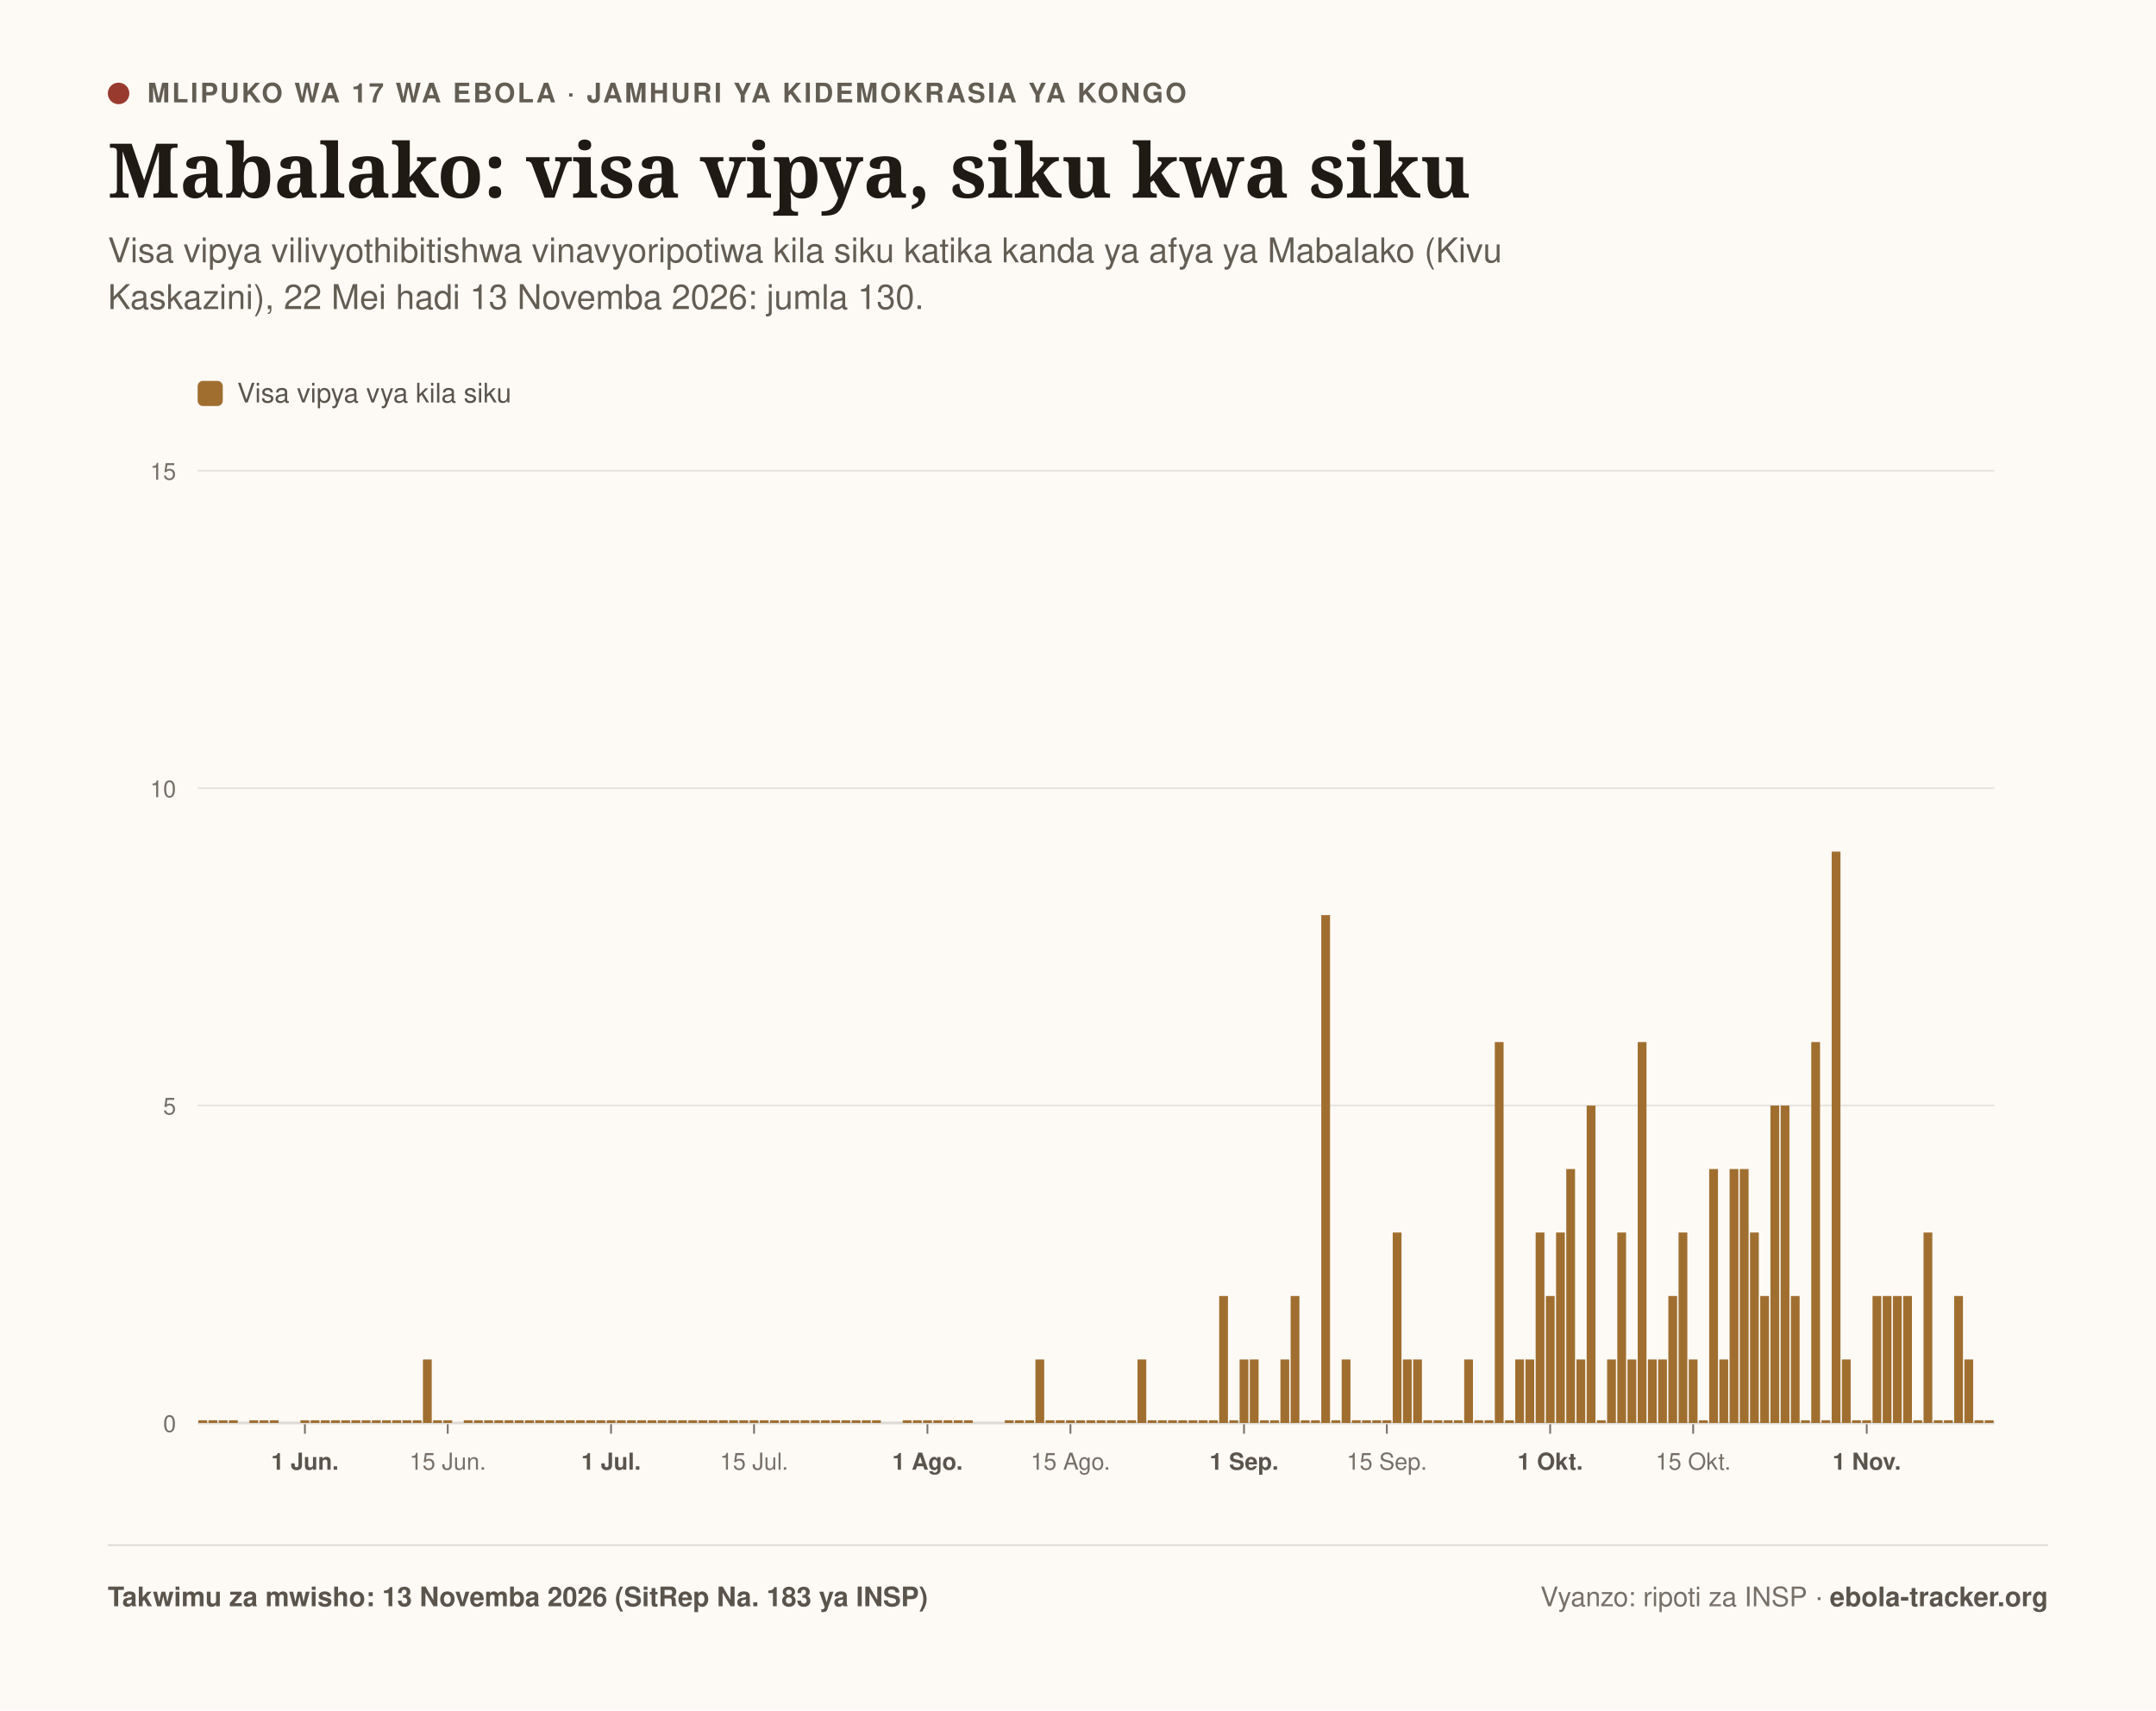
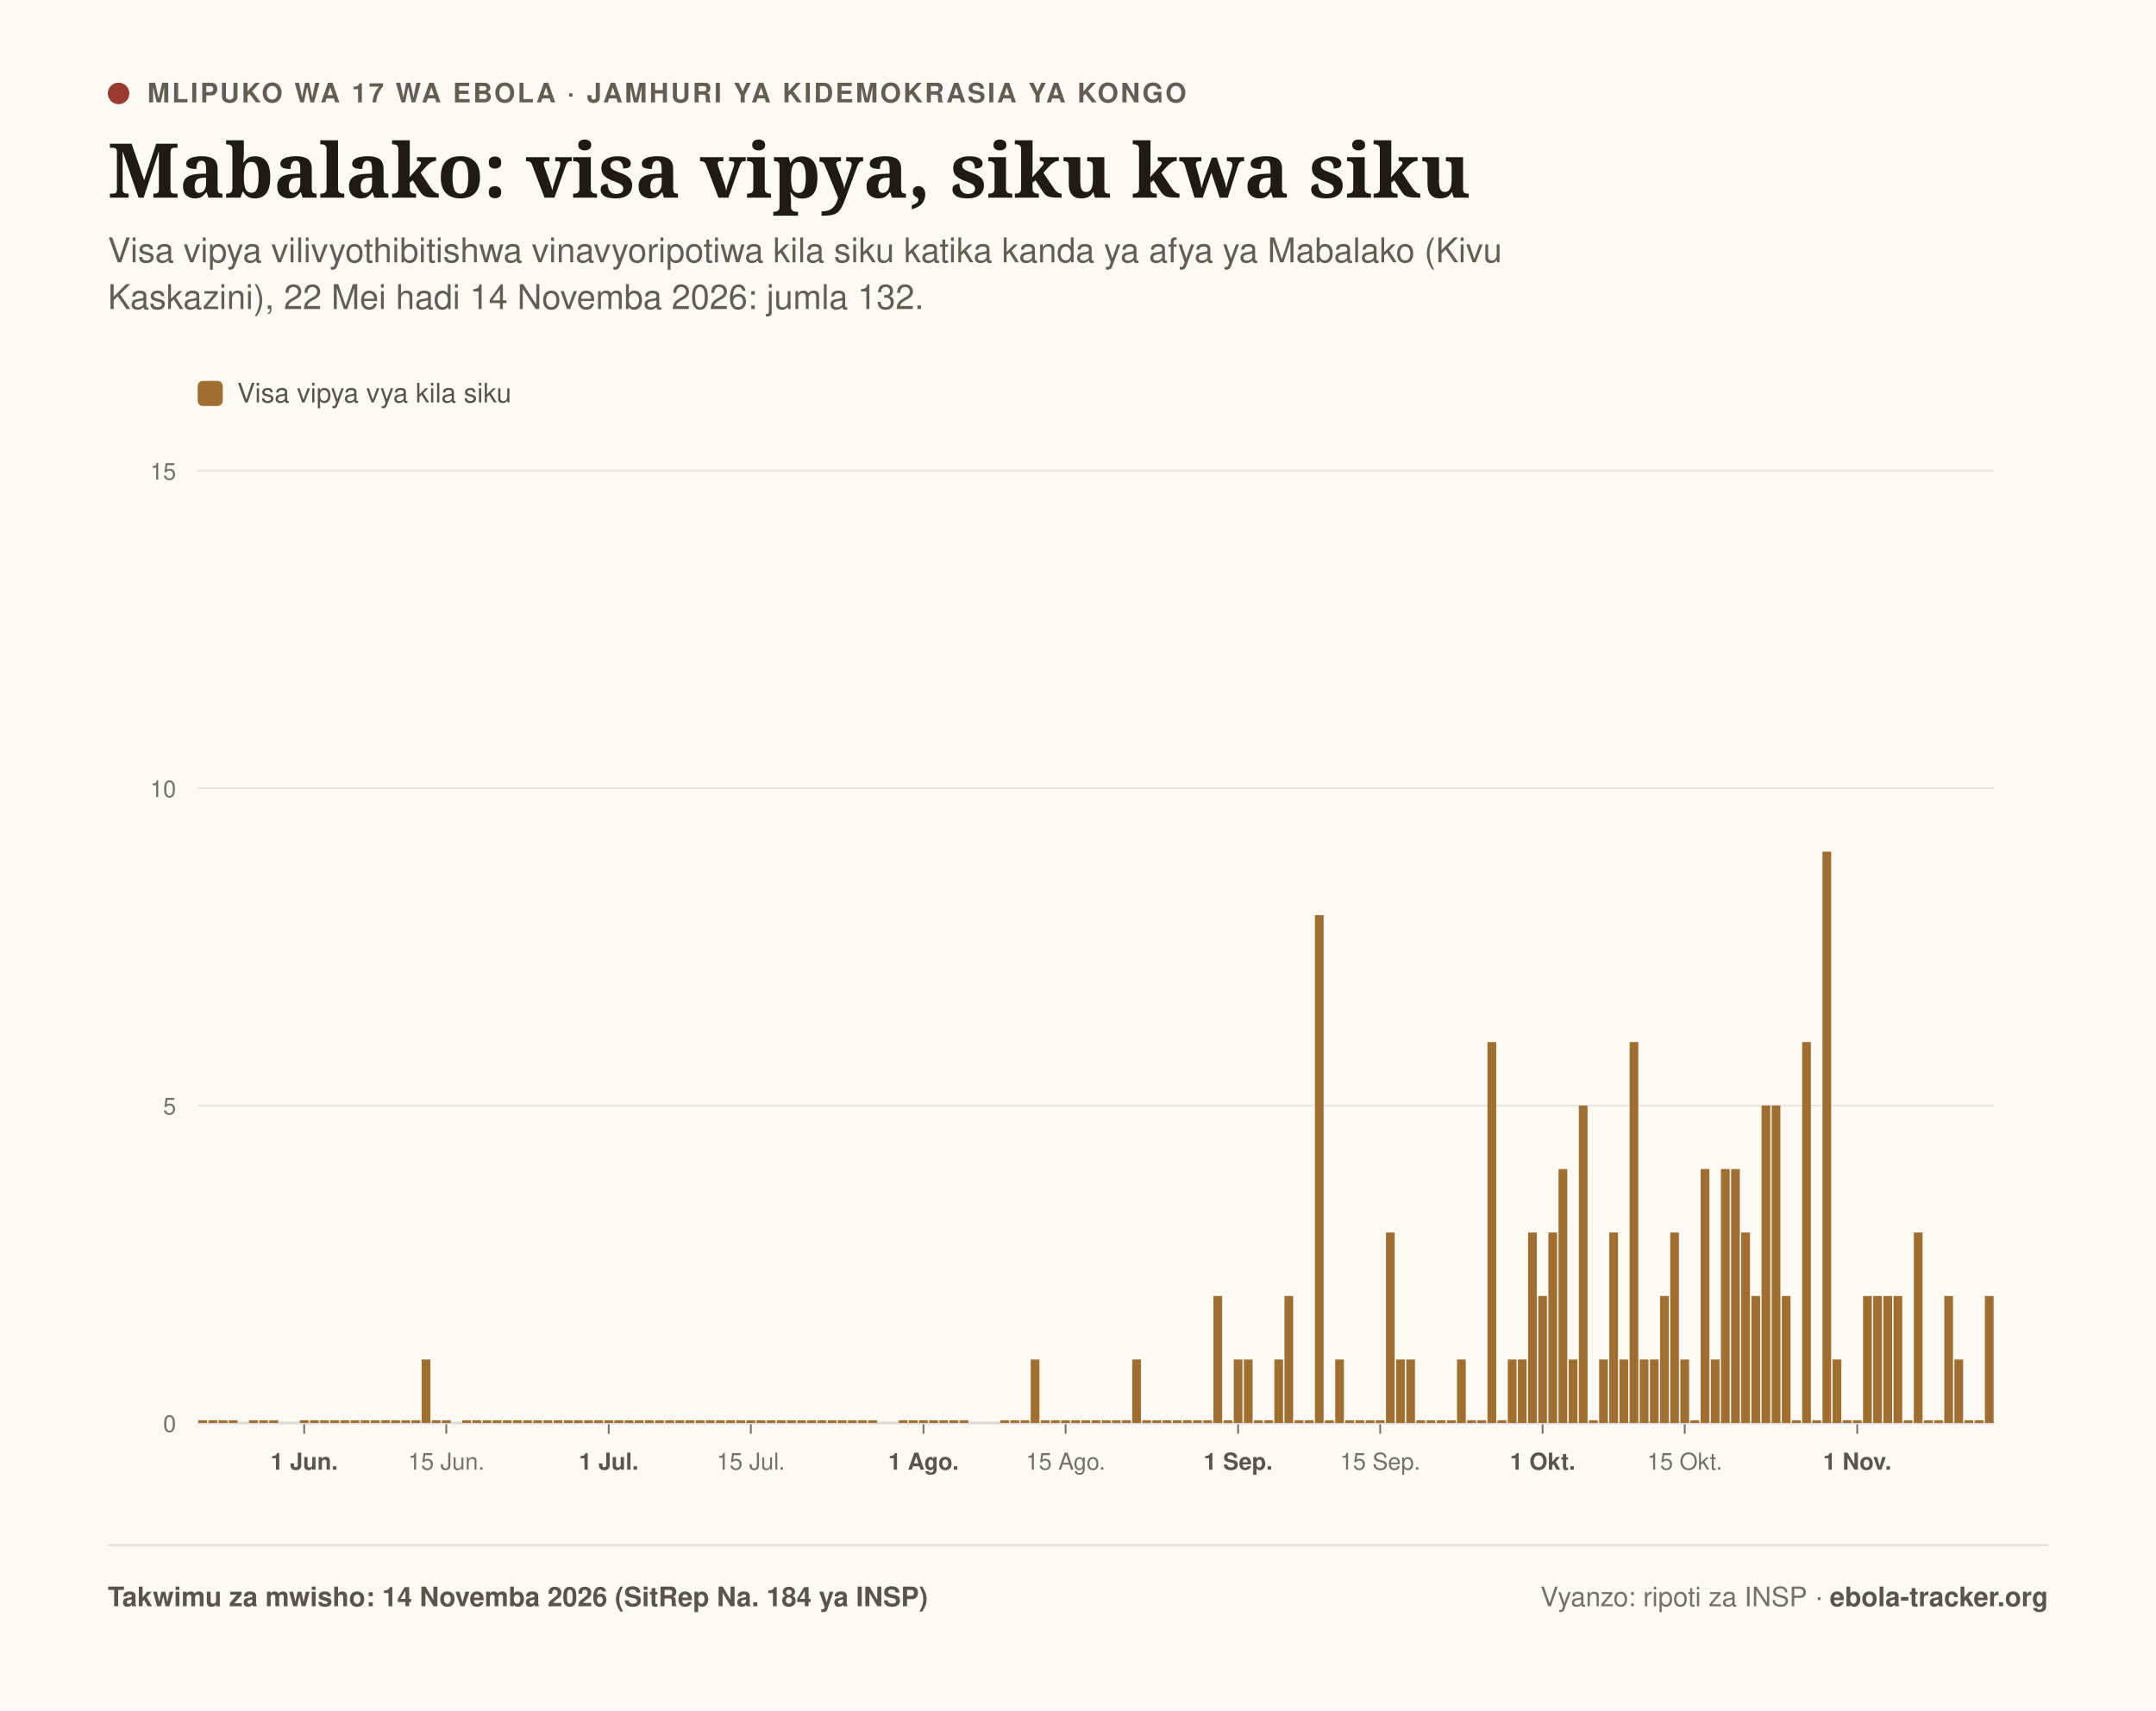
- <svg xmlns="http://www.w3.org/2000/svg" viewBox="0 0 1200 952" role="img" aria-label="Mabalako: visa vipya, siku kwa siku. Visa vipya vilivyothibitishwa vinavyoripotiwa kila siku katika kanda ya afya ya Mabalako (Kivu Kaskazini), 22 Mei hadi 13 Novemba 2026: jumla 130.">
+ <svg xmlns="http://www.w3.org/2000/svg" viewBox="0 0 1200 952" role="img" aria-label="Mabalako: visa vipya, siku kwa siku. Visa vipya vilivyothibitishwa vinavyoripotiwa kila siku katika kanda ya afya ya Mabalako (Kivu Kaskazini), 22 Mei hadi 14 Novemba 2026: jumla 132.">
  <rect width="1200" height="952" fill="#FDFAF6" />
  <circle cx="66" cy="52" r="6" fill="#993A2E" />
  <text x="82.0" y="57.0" font-family="'Public Sans',Helvetica,Arial,sans-serif" font-size="15" font-weight="700" fill="#635D54" text-anchor="start" letter-spacing=".08em">MLIPUKO WA 17 WA EBOLA · JAMHURI YA KIDEMOKRASIA YA KONGO</text>
  <text x="60.0" y="110.0" font-family="'Source Serif 4',Georgia,serif" font-size="42" font-weight="600" fill="#1F1A13" text-anchor="start">Mabalako: visa vipya, siku kwa siku</text>
  <text x="60.0" y="146.0" font-family="'Public Sans',Helvetica,Arial,sans-serif" font-size="19" font-weight="400" fill="#635D54" text-anchor="start">Visa vipya vilivyothibitishwa vinavyoripotiwa kila siku katika kanda ya afya ya Mabalako (Kivu</text>
-   <text x="60.0" y="172.0" font-family="'Public Sans',Helvetica,Arial,sans-serif" font-size="19" font-weight="400" fill="#635D54" text-anchor="start">Kaskazini), 22 Mei hadi 13 Novemba 2026: jumla 130.</text>
+   <text x="60.0" y="172.0" font-family="'Public Sans',Helvetica,Arial,sans-serif" font-size="19" font-weight="400" fill="#635D54" text-anchor="start">Kaskazini), 22 Mei hadi 14 Novemba 2026: jumla 132.</text>
  <rect x="110" y="212" width="14" height="14" rx="3" fill="#A06F30" />
  <text x="132.0" y="224.0" font-family="'Public Sans',Helvetica,Arial,sans-serif" font-size="15" font-weight="400" fill="#5A544C" text-anchor="start">Visa vipya vya kila siku</text>
  <line x1="110" x2="1110" y1="792.0" y2="792.0" stroke="#E7E4E0" />
  <text x="98.0" y="797.0" font-family="'Public Sans',Helvetica,Arial,sans-serif" font-size="13" font-weight="400" fill="#777068" text-anchor="end">0</text>
  <line x1="110" x2="1110" y1="615.3" y2="615.3" stroke="#E7E4E0" />
  <text x="98.0" y="620.3" font-family="'Public Sans',Helvetica,Arial,sans-serif" font-size="13" font-weight="400" fill="#777068" text-anchor="end">5</text>
  <line x1="110" x2="1110" y1="438.7" y2="438.7" stroke="#E7E4E0" />
  <text x="98.0" y="443.7" font-family="'Public Sans',Helvetica,Arial,sans-serif" font-size="13" font-weight="400" fill="#777068" text-anchor="end">10</text>
  <line x1="110" x2="1110" y1="262.0" y2="262.0" stroke="#E7E4E0" />
  <text x="98.0" y="267.0" font-family="'Public Sans',Helvetica,Arial,sans-serif" font-size="13" font-weight="400" fill="#777068" text-anchor="end">15</text>
-   <line x1="169.7" x2="169.7" y1="792" y2="798" stroke="#777068" />
-   <text x="169.7" y="818.0" font-family="'Public Sans',Helvetica,Arial,sans-serif" font-size="13" font-weight="600" fill="#5A544C" text-anchor="middle">1 Jun.</text>
-   <line x1="249.2" x2="249.2" y1="792" y2="798" stroke="#777068" />
-   <text x="249.2" y="818.0" font-family="'Public Sans',Helvetica,Arial,sans-serif" font-size="13" font-weight="400" fill="#777068" text-anchor="middle">15 Jun.</text>
-   <line x1="340.1" x2="340.1" y1="792" y2="798" stroke="#777068" />
-   <text x="340.1" y="818.0" font-family="'Public Sans',Helvetica,Arial,sans-serif" font-size="13" font-weight="600" fill="#5A544C" text-anchor="middle">1 Jul.</text>
-   <line x1="419.7" x2="419.7" y1="792" y2="798" stroke="#777068" />
-   <text x="419.7" y="818.0" font-family="'Public Sans',Helvetica,Arial,sans-serif" font-size="13" font-weight="400" fill="#777068" text-anchor="middle">15 Jul.</text>
-   <line x1="516.2" x2="516.2" y1="792" y2="798" stroke="#777068" />
-   <text x="516.2" y="818.0" font-family="'Public Sans',Helvetica,Arial,sans-serif" font-size="13" font-weight="600" fill="#5A544C" text-anchor="middle">1 Ago.</text>
-   <line x1="595.8" x2="595.8" y1="792" y2="798" stroke="#777068" />
-   <text x="595.8" y="818.0" font-family="'Public Sans',Helvetica,Arial,sans-serif" font-size="13" font-weight="400" fill="#777068" text-anchor="middle">15 Ago.</text>
-   <line x1="692.4" x2="692.4" y1="792" y2="798" stroke="#777068" />
-   <text x="692.4" y="818.0" font-family="'Public Sans',Helvetica,Arial,sans-serif" font-size="13" font-weight="600" fill="#5A544C" text-anchor="middle">1 Sep.</text>
-   <line x1="771.9" x2="771.9" y1="792" y2="798" stroke="#777068" />
-   <text x="771.9" y="818.0" font-family="'Public Sans',Helvetica,Arial,sans-serif" font-size="13" font-weight="400" fill="#777068" text-anchor="middle">15 Sep.</text>
-   <line x1="862.8" x2="862.8" y1="792" y2="798" stroke="#777068" />
-   <text x="862.8" y="818.0" font-family="'Public Sans',Helvetica,Arial,sans-serif" font-size="13" font-weight="600" fill="#5A544C" text-anchor="middle">1 Okt.</text>
-   <line x1="942.4" x2="942.4" y1="792" y2="798" stroke="#777068" />
-   <text x="942.4" y="818.0" font-family="'Public Sans',Helvetica,Arial,sans-serif" font-size="13" font-weight="400" fill="#777068" text-anchor="middle">15 Okt.</text>
-   <line x1="1039.0" x2="1039.0" y1="792" y2="798" stroke="#777068" />
-   <text x="1039.0" y="818.0" font-family="'Public Sans',Helvetica,Arial,sans-serif" font-size="13" font-weight="600" fill="#5A544C" text-anchor="middle">1 Nov.</text>
+   <line x1="169.3" x2="169.3" y1="792" y2="798" stroke="#777068" />
+   <text x="169.3" y="818.0" font-family="'Public Sans',Helvetica,Arial,sans-serif" font-size="13" font-weight="600" fill="#5A544C" text-anchor="middle">1 Jun.</text>
+   <line x1="248.4" x2="248.4" y1="792" y2="798" stroke="#777068" />
+   <text x="248.4" y="818.0" font-family="'Public Sans',Helvetica,Arial,sans-serif" font-size="13" font-weight="400" fill="#777068" text-anchor="middle">15 Jun.</text>
+   <line x1="338.8" x2="338.8" y1="792" y2="798" stroke="#777068" />
+   <text x="338.8" y="818.0" font-family="'Public Sans',Helvetica,Arial,sans-serif" font-size="13" font-weight="600" fill="#5A544C" text-anchor="middle">1 Jul.</text>
+   <line x1="417.9" x2="417.9" y1="792" y2="798" stroke="#777068" />
+   <text x="417.9" y="818.0" font-family="'Public Sans',Helvetica,Arial,sans-serif" font-size="13" font-weight="400" fill="#777068" text-anchor="middle">15 Jul.</text>
+   <line x1="514.0" x2="514.0" y1="792" y2="798" stroke="#777068" />
+   <text x="514.0" y="818.0" font-family="'Public Sans',Helvetica,Arial,sans-serif" font-size="13" font-weight="600" fill="#5A544C" text-anchor="middle">1 Ago.</text>
+   <line x1="593.1" x2="593.1" y1="792" y2="798" stroke="#777068" />
+   <text x="593.1" y="818.0" font-family="'Public Sans',Helvetica,Arial,sans-serif" font-size="13" font-weight="400" fill="#777068" text-anchor="middle">15 Ago.</text>
+   <line x1="689.1" x2="689.1" y1="792" y2="798" stroke="#777068" />
+   <text x="689.1" y="818.0" font-family="'Public Sans',Helvetica,Arial,sans-serif" font-size="13" font-weight="600" fill="#5A544C" text-anchor="middle">1 Sep.</text>
+   <line x1="768.2" x2="768.2" y1="792" y2="798" stroke="#777068" />
+   <text x="768.2" y="818.0" font-family="'Public Sans',Helvetica,Arial,sans-serif" font-size="13" font-weight="400" fill="#777068" text-anchor="middle">15 Sep.</text>
+   <line x1="858.6" x2="858.6" y1="792" y2="798" stroke="#777068" />
+   <text x="858.6" y="818.0" font-family="'Public Sans',Helvetica,Arial,sans-serif" font-size="13" font-weight="600" fill="#5A544C" text-anchor="middle">1 Okt.</text>
+   <line x1="937.7" x2="937.7" y1="792" y2="798" stroke="#777068" />
+   <text x="937.7" y="818.0" font-family="'Public Sans',Helvetica,Arial,sans-serif" font-size="13" font-weight="400" fill="#777068" text-anchor="middle">15 Okt.</text>
+   <line x1="1033.7" x2="1033.7" y1="792" y2="798" stroke="#777068" />
+   <text x="1033.7" y="818.0" font-family="'Public Sans',Helvetica,Arial,sans-serif" font-size="13" font-weight="600" fill="#5A544C" text-anchor="middle">1 Nov.</text>
  <line x1="110" x2="1110" y1="792" y2="792" stroke="#DEDAD5" stroke-width="1.5" />
-   <rect x="110.40" y="790.50" width="4.89" height="1.50" fill="#A06F30" />
-   <rect x="116.08" y="790.50" width="4.89" height="1.50" fill="#A06F30" />
-   <rect x="121.76" y="790.50" width="4.89" height="1.50" fill="#A06F30" />
-   <rect x="127.44" y="790.50" width="4.89" height="1.50" fill="#A06F30" />
-   <rect x="138.81" y="790.50" width="4.89" height="1.50" fill="#A06F30" />
-   <rect x="144.49" y="790.50" width="4.89" height="1.50" fill="#A06F30" />
-   <rect x="150.17" y="790.50" width="4.89" height="1.50" fill="#A06F30" />
-   <rect x="167.22" y="790.50" width="4.89" height="1.50" fill="#A06F30" />
-   <rect x="172.90" y="790.50" width="4.89" height="1.50" fill="#A06F30" />
-   <rect x="178.58" y="790.50" width="4.89" height="1.50" fill="#A06F30" />
-   <rect x="184.26" y="790.50" width="4.89" height="1.50" fill="#A06F30" />
-   <rect x="189.94" y="790.50" width="4.89" height="1.50" fill="#A06F30" />
-   <rect x="195.62" y="790.50" width="4.89" height="1.50" fill="#A06F30" />
-   <rect x="201.31" y="790.50" width="4.89" height="1.50" fill="#A06F30" />
-   <rect x="206.99" y="790.50" width="4.89" height="1.50" fill="#A06F30" />
-   <rect x="212.67" y="790.50" width="4.89" height="1.50" fill="#A06F30" />
-   <rect x="218.35" y="790.50" width="4.89" height="1.50" fill="#A06F30" />
-   <rect x="224.03" y="790.50" width="4.89" height="1.50" fill="#A06F30" />
-   <rect x="229.72" y="790.50" width="4.89" height="1.50" fill="#A06F30" />
-   <rect x="235.40" y="756.67" width="4.89" height="35.33" fill="#A06F30" />
-   <rect x="241.08" y="790.50" width="4.89" height="1.50" fill="#A06F30" />
-   <rect x="246.76" y="790.50" width="4.89" height="1.50" fill="#A06F30" />
-   <rect x="258.12" y="790.50" width="4.89" height="1.50" fill="#A06F30" />
-   <rect x="263.81" y="790.50" width="4.89" height="1.50" fill="#A06F30" />
-   <rect x="269.49" y="790.50" width="4.89" height="1.50" fill="#A06F30" />
-   <rect x="275.17" y="790.50" width="4.89" height="1.50" fill="#A06F30" />
-   <rect x="280.85" y="790.50" width="4.89" height="1.50" fill="#A06F30" />
-   <rect x="286.53" y="790.50" width="4.89" height="1.50" fill="#A06F30" />
-   <rect x="292.22" y="790.50" width="4.89" height="1.50" fill="#A06F30" />
-   <rect x="297.90" y="790.50" width="4.89" height="1.50" fill="#A06F30" />
-   <rect x="303.58" y="790.50" width="4.89" height="1.50" fill="#A06F30" />
-   <rect x="309.26" y="790.50" width="4.89" height="1.50" fill="#A06F30" />
-   <rect x="314.94" y="790.50" width="4.89" height="1.50" fill="#A06F30" />
-   <rect x="320.62" y="790.50" width="4.89" height="1.50" fill="#A06F30" />
-   <rect x="326.31" y="790.50" width="4.89" height="1.50" fill="#A06F30" />
-   <rect x="331.99" y="790.50" width="4.89" height="1.50" fill="#A06F30" />
-   <rect x="337.67" y="790.50" width="4.89" height="1.50" fill="#A06F30" />
-   <rect x="343.35" y="790.50" width="4.89" height="1.50" fill="#A06F30" />
-   <rect x="349.03" y="790.50" width="4.89" height="1.50" fill="#A06F30" />
-   <rect x="354.72" y="790.50" width="4.89" height="1.50" fill="#A06F30" />
-   <rect x="360.40" y="790.50" width="4.89" height="1.50" fill="#A06F30" />
-   <rect x="366.08" y="790.50" width="4.89" height="1.50" fill="#A06F30" />
-   <rect x="371.76" y="790.50" width="4.89" height="1.50" fill="#A06F30" />
-   <rect x="377.44" y="790.50" width="4.89" height="1.50" fill="#A06F30" />
-   <rect x="383.12" y="790.50" width="4.89" height="1.50" fill="#A06F30" />
-   <rect x="388.81" y="790.50" width="4.89" height="1.50" fill="#A06F30" />
-   <rect x="394.49" y="790.50" width="4.89" height="1.50" fill="#A06F30" />
-   <rect x="400.17" y="790.50" width="4.89" height="1.50" fill="#A06F30" />
-   <rect x="405.85" y="790.50" width="4.89" height="1.50" fill="#A06F30" />
-   <rect x="411.53" y="790.50" width="4.89" height="1.50" fill="#A06F30" />
-   <rect x="417.22" y="790.50" width="4.89" height="1.50" fill="#A06F30" />
-   <rect x="422.90" y="790.50" width="4.89" height="1.50" fill="#A06F30" />
-   <rect x="428.58" y="790.50" width="4.89" height="1.50" fill="#A06F30" />
-   <rect x="434.26" y="790.50" width="4.89" height="1.50" fill="#A06F30" />
-   <rect x="439.94" y="790.50" width="4.89" height="1.50" fill="#A06F30" />
-   <rect x="445.62" y="790.50" width="4.89" height="1.50" fill="#A06F30" />
-   <rect x="451.31" y="790.50" width="4.89" height="1.50" fill="#A06F30" />
-   <rect x="456.99" y="790.50" width="4.89" height="1.50" fill="#A06F30" />
-   <rect x="462.67" y="790.50" width="4.89" height="1.50" fill="#A06F30" />
-   <rect x="468.35" y="790.50" width="4.89" height="1.50" fill="#A06F30" />
-   <rect x="474.03" y="790.50" width="4.89" height="1.50" fill="#A06F30" />
-   <rect x="479.72" y="790.50" width="4.89" height="1.50" fill="#A06F30" />
-   <rect x="485.40" y="790.50" width="4.89" height="1.50" fill="#A06F30" />
-   <rect x="502.44" y="790.50" width="4.89" height="1.50" fill="#A06F30" />
-   <rect x="508.12" y="790.50" width="4.89" height="1.50" fill="#A06F30" />
-   <rect x="513.81" y="790.50" width="4.89" height="1.50" fill="#A06F30" />
-   <rect x="519.49" y="790.50" width="4.89" height="1.50" fill="#A06F30" />
-   <rect x="525.17" y="790.50" width="4.89" height="1.50" fill="#A06F30" />
-   <rect x="530.85" y="790.50" width="4.89" height="1.50" fill="#A06F30" />
-   <rect x="536.53" y="790.50" width="4.89" height="1.50" fill="#A06F30" />
-   <rect x="559.26" y="790.50" width="4.89" height="1.50" fill="#A06F30" />
-   <rect x="564.94" y="790.50" width="4.89" height="1.50" fill="#A06F30" />
-   <rect x="570.62" y="790.50" width="4.89" height="1.50" fill="#A06F30" />
-   <rect x="576.31" y="756.67" width="4.89" height="35.33" fill="#A06F30" />
-   <rect x="581.99" y="790.50" width="4.89" height="1.50" fill="#A06F30" />
-   <rect x="587.67" y="790.50" width="4.89" height="1.50" fill="#A06F30" />
-   <rect x="593.35" y="790.50" width="4.89" height="1.50" fill="#A06F30" />
-   <rect x="599.03" y="790.50" width="4.89" height="1.50" fill="#A06F30" />
-   <rect x="604.72" y="790.50" width="4.89" height="1.50" fill="#A06F30" />
-   <rect x="610.40" y="790.50" width="4.89" height="1.50" fill="#A06F30" />
-   <rect x="616.08" y="790.50" width="4.89" height="1.50" fill="#A06F30" />
-   <rect x="621.76" y="790.50" width="4.89" height="1.50" fill="#A06F30" />
-   <rect x="627.44" y="790.50" width="4.89" height="1.50" fill="#A06F30" />
-   <rect x="633.12" y="756.67" width="4.89" height="35.33" fill="#A06F30" />
-   <rect x="638.81" y="790.50" width="4.89" height="1.50" fill="#A06F30" />
-   <rect x="644.49" y="790.50" width="4.89" height="1.50" fill="#A06F30" />
-   <rect x="650.17" y="790.50" width="4.89" height="1.50" fill="#A06F30" />
-   <rect x="655.85" y="790.50" width="4.89" height="1.50" fill="#A06F30" />
-   <rect x="661.53" y="790.50" width="4.89" height="1.50" fill="#A06F30" />
-   <rect x="667.22" y="790.50" width="4.89" height="1.50" fill="#A06F30" />
-   <rect x="672.90" y="790.50" width="4.89" height="1.50" fill="#A06F30" />
-   <rect x="678.58" y="721.33" width="4.89" height="70.67" fill="#A06F30" />
-   <rect x="684.26" y="790.50" width="4.89" height="1.50" fill="#A06F30" />
-   <rect x="689.94" y="756.67" width="4.89" height="35.33" fill="#A06F30" />
-   <rect x="695.62" y="756.67" width="4.89" height="35.33" fill="#A06F30" />
-   <rect x="701.31" y="790.50" width="4.89" height="1.50" fill="#A06F30" />
-   <rect x="706.99" y="790.50" width="4.89" height="1.50" fill="#A06F30" />
-   <rect x="712.67" y="756.67" width="4.89" height="35.33" fill="#A06F30" />
-   <rect x="718.35" y="721.33" width="4.89" height="70.67" fill="#A06F30" />
-   <rect x="724.03" y="790.50" width="4.89" height="1.50" fill="#A06F30" />
-   <rect x="729.72" y="790.50" width="4.89" height="1.50" fill="#A06F30" />
-   <rect x="735.40" y="509.33" width="4.89" height="282.67" fill="#A06F30" />
-   <rect x="741.08" y="790.50" width="4.89" height="1.50" fill="#A06F30" />
-   <rect x="746.76" y="756.67" width="4.89" height="35.33" fill="#A06F30" />
-   <rect x="752.44" y="790.50" width="4.89" height="1.50" fill="#A06F30" />
-   <rect x="758.12" y="790.50" width="4.89" height="1.50" fill="#A06F30" />
-   <rect x="763.81" y="790.50" width="4.89" height="1.50" fill="#A06F30" />
-   <rect x="769.49" y="790.50" width="4.89" height="1.50" fill="#A06F30" />
-   <rect x="775.17" y="686.00" width="4.89" height="106.00" fill="#A06F30" />
-   <rect x="780.85" y="756.67" width="4.89" height="35.33" fill="#A06F30" />
-   <rect x="786.53" y="756.67" width="4.89" height="35.33" fill="#A06F30" />
-   <rect x="792.22" y="790.50" width="4.89" height="1.50" fill="#A06F30" />
-   <rect x="797.90" y="790.50" width="4.89" height="1.50" fill="#A06F30" />
-   <rect x="803.58" y="790.50" width="4.89" height="1.50" fill="#A06F30" />
-   <rect x="809.26" y="790.50" width="4.89" height="1.50" fill="#A06F30" />
-   <rect x="814.94" y="756.67" width="4.89" height="35.33" fill="#A06F30" />
-   <rect x="820.62" y="790.50" width="4.89" height="1.50" fill="#A06F30" />
-   <rect x="826.31" y="790.50" width="4.89" height="1.50" fill="#A06F30" />
-   <rect x="831.99" y="580.00" width="4.89" height="212.00" fill="#A06F30" />
-   <rect x="837.67" y="790.50" width="4.89" height="1.50" fill="#A06F30" />
-   <rect x="843.35" y="756.67" width="4.89" height="35.33" fill="#A06F30" />
-   <rect x="849.03" y="756.67" width="4.89" height="35.33" fill="#A06F30" />
-   <rect x="854.72" y="686.00" width="4.89" height="106.00" fill="#A06F30" />
-   <rect x="860.40" y="721.33" width="4.89" height="70.67" fill="#A06F30" />
-   <rect x="866.08" y="686.00" width="4.89" height="106.00" fill="#A06F30" />
-   <rect x="871.76" y="650.67" width="4.89" height="141.33" fill="#A06F30" />
-   <rect x="877.44" y="756.67" width="4.89" height="35.33" fill="#A06F30" />
-   <rect x="883.12" y="615.33" width="4.89" height="176.67" fill="#A06F30" />
-   <rect x="888.81" y="790.50" width="4.89" height="1.50" fill="#A06F30" />
-   <rect x="894.49" y="756.67" width="4.89" height="35.33" fill="#A06F30" />
-   <rect x="900.17" y="686.00" width="4.89" height="106.00" fill="#A06F30" />
-   <rect x="905.85" y="756.67" width="4.89" height="35.33" fill="#A06F30" />
-   <rect x="911.53" y="580.00" width="4.89" height="212.00" fill="#A06F30" />
-   <rect x="917.22" y="756.67" width="4.89" height="35.33" fill="#A06F30" />
-   <rect x="922.90" y="756.67" width="4.89" height="35.33" fill="#A06F30" />
-   <rect x="928.58" y="721.33" width="4.89" height="70.67" fill="#A06F30" />
-   <rect x="934.26" y="686.00" width="4.89" height="106.00" fill="#A06F30" />
-   <rect x="939.94" y="756.67" width="4.89" height="35.33" fill="#A06F30" />
-   <rect x="945.62" y="790.50" width="4.89" height="1.50" fill="#A06F30" />
-   <rect x="951.31" y="650.67" width="4.89" height="141.33" fill="#A06F30" />
-   <rect x="956.99" y="756.67" width="4.89" height="35.33" fill="#A06F30" />
-   <rect x="962.67" y="650.67" width="4.89" height="141.33" fill="#A06F30" />
-   <rect x="968.35" y="650.67" width="4.89" height="141.33" fill="#A06F30" />
-   <rect x="974.03" y="686.00" width="4.89" height="106.00" fill="#A06F30" />
-   <rect x="979.72" y="721.33" width="4.89" height="70.67" fill="#A06F30" />
-   <rect x="985.40" y="615.33" width="4.89" height="176.67" fill="#A06F30" />
-   <rect x="991.08" y="615.33" width="4.89" height="176.67" fill="#A06F30" />
-   <rect x="996.76" y="721.33" width="4.89" height="70.67" fill="#A06F30" />
-   <rect x="1002.44" y="790.50" width="4.89" height="1.50" fill="#A06F30" />
-   <rect x="1008.12" y="580.00" width="4.89" height="212.00" fill="#A06F30" />
-   <rect x="1013.81" y="790.50" width="4.89" height="1.50" fill="#A06F30" />
-   <rect x="1019.49" y="474.00" width="4.89" height="318.00" fill="#A06F30" />
-   <rect x="1025.17" y="756.67" width="4.89" height="35.33" fill="#A06F30" />
-   <rect x="1030.85" y="790.50" width="4.89" height="1.50" fill="#A06F30" />
-   <rect x="1036.53" y="790.50" width="4.89" height="1.50" fill="#A06F30" />
-   <rect x="1042.22" y="721.33" width="4.89" height="70.67" fill="#A06F30" />
-   <rect x="1047.90" y="721.33" width="4.89" height="70.67" fill="#A06F30" />
-   <rect x="1053.58" y="721.33" width="4.89" height="70.67" fill="#A06F30" />
-   <rect x="1059.26" y="721.33" width="4.89" height="70.67" fill="#A06F30" />
-   <rect x="1064.94" y="790.50" width="4.89" height="1.50" fill="#A06F30" />
-   <rect x="1070.62" y="686.00" width="4.89" height="106.00" fill="#A06F30" />
-   <rect x="1076.31" y="790.50" width="4.89" height="1.50" fill="#A06F30" />
-   <rect x="1081.99" y="790.50" width="4.89" height="1.50" fill="#A06F30" />
-   <rect x="1087.67" y="721.33" width="4.89" height="70.67" fill="#A06F30" />
-   <rect x="1093.35" y="756.67" width="4.89" height="35.33" fill="#A06F30" />
-   <rect x="1099.03" y="790.50" width="4.89" height="1.50" fill="#A06F30" />
-   <rect x="1104.72" y="790.50" width="4.89" height="1.50" fill="#A06F30" />
+   <rect x="110.40" y="790.50" width="4.86" height="1.50" fill="#A06F30" />
+   <rect x="116.05" y="790.50" width="4.86" height="1.50" fill="#A06F30" />
+   <rect x="121.69" y="790.50" width="4.86" height="1.50" fill="#A06F30" />
+   <rect x="127.34" y="790.50" width="4.86" height="1.50" fill="#A06F30" />
+   <rect x="138.64" y="790.50" width="4.86" height="1.50" fill="#A06F30" />
+   <rect x="144.29" y="790.50" width="4.86" height="1.50" fill="#A06F30" />
+   <rect x="149.94" y="790.50" width="4.86" height="1.50" fill="#A06F30" />
+   <rect x="166.89" y="790.50" width="4.86" height="1.50" fill="#A06F30" />
+   <rect x="172.54" y="790.50" width="4.86" height="1.50" fill="#A06F30" />
+   <rect x="178.19" y="790.50" width="4.86" height="1.50" fill="#A06F30" />
+   <rect x="183.84" y="790.50" width="4.86" height="1.50" fill="#A06F30" />
+   <rect x="189.49" y="790.50" width="4.86" height="1.50" fill="#A06F30" />
+   <rect x="195.14" y="790.50" width="4.86" height="1.50" fill="#A06F30" />
+   <rect x="200.79" y="790.50" width="4.86" height="1.50" fill="#A06F30" />
+   <rect x="206.44" y="790.50" width="4.86" height="1.50" fill="#A06F30" />
+   <rect x="212.09" y="790.50" width="4.86" height="1.50" fill="#A06F30" />
+   <rect x="217.74" y="790.50" width="4.86" height="1.50" fill="#A06F30" />
+   <rect x="223.39" y="790.50" width="4.86" height="1.50" fill="#A06F30" />
+   <rect x="229.04" y="790.50" width="4.86" height="1.50" fill="#A06F30" />
+   <rect x="234.69" y="756.67" width="4.86" height="35.33" fill="#A06F30" />
+   <rect x="240.34" y="790.50" width="4.86" height="1.50" fill="#A06F30" />
+   <rect x="245.99" y="790.50" width="4.86" height="1.50" fill="#A06F30" />
+   <rect x="257.29" y="790.50" width="4.86" height="1.50" fill="#A06F30" />
+   <rect x="262.94" y="790.50" width="4.86" height="1.50" fill="#A06F30" />
+   <rect x="268.59" y="790.50" width="4.86" height="1.50" fill="#A06F30" />
+   <rect x="274.24" y="790.50" width="4.86" height="1.50" fill="#A06F30" />
+   <rect x="279.89" y="790.50" width="4.86" height="1.50" fill="#A06F30" />
+   <rect x="285.54" y="790.50" width="4.86" height="1.50" fill="#A06F30" />
+   <rect x="291.19" y="790.50" width="4.86" height="1.50" fill="#A06F30" />
+   <rect x="296.84" y="790.50" width="4.86" height="1.50" fill="#A06F30" />
+   <rect x="302.49" y="790.50" width="4.86" height="1.50" fill="#A06F30" />
+   <rect x="308.14" y="790.50" width="4.86" height="1.50" fill="#A06F30" />
+   <rect x="313.79" y="790.50" width="4.86" height="1.50" fill="#A06F30" />
+   <rect x="319.44" y="790.50" width="4.86" height="1.50" fill="#A06F30" />
+   <rect x="325.08" y="790.50" width="4.86" height="1.50" fill="#A06F30" />
+   <rect x="330.73" y="790.50" width="4.86" height="1.50" fill="#A06F30" />
+   <rect x="336.38" y="790.50" width="4.86" height="1.50" fill="#A06F30" />
+   <rect x="342.03" y="790.50" width="4.86" height="1.50" fill="#A06F30" />
+   <rect x="347.68" y="790.50" width="4.86" height="1.50" fill="#A06F30" />
+   <rect x="353.33" y="790.50" width="4.86" height="1.50" fill="#A06F30" />
+   <rect x="358.98" y="790.50" width="4.86" height="1.50" fill="#A06F30" />
+   <rect x="364.63" y="790.50" width="4.86" height="1.50" fill="#A06F30" />
+   <rect x="370.28" y="790.50" width="4.86" height="1.50" fill="#A06F30" />
+   <rect x="375.93" y="790.50" width="4.86" height="1.50" fill="#A06F30" />
+   <rect x="381.58" y="790.50" width="4.86" height="1.50" fill="#A06F30" />
+   <rect x="387.23" y="790.50" width="4.86" height="1.50" fill="#A06F30" />
+   <rect x="392.88" y="790.50" width="4.86" height="1.50" fill="#A06F30" />
+   <rect x="398.53" y="790.50" width="4.86" height="1.50" fill="#A06F30" />
+   <rect x="404.18" y="790.50" width="4.86" height="1.50" fill="#A06F30" />
+   <rect x="409.83" y="790.50" width="4.86" height="1.50" fill="#A06F30" />
+   <rect x="415.48" y="790.50" width="4.86" height="1.50" fill="#A06F30" />
+   <rect x="421.13" y="790.50" width="4.86" height="1.50" fill="#A06F30" />
+   <rect x="426.78" y="790.50" width="4.86" height="1.50" fill="#A06F30" />
+   <rect x="432.43" y="790.50" width="4.86" height="1.50" fill="#A06F30" />
+   <rect x="438.08" y="790.50" width="4.86" height="1.50" fill="#A06F30" />
+   <rect x="443.73" y="790.50" width="4.86" height="1.50" fill="#A06F30" />
+   <rect x="449.38" y="790.50" width="4.86" height="1.50" fill="#A06F30" />
+   <rect x="455.03" y="790.50" width="4.86" height="1.50" fill="#A06F30" />
+   <rect x="460.68" y="790.50" width="4.86" height="1.50" fill="#A06F30" />
+   <rect x="466.33" y="790.50" width="4.86" height="1.50" fill="#A06F30" />
+   <rect x="471.98" y="790.50" width="4.86" height="1.50" fill="#A06F30" />
+   <rect x="477.63" y="790.50" width="4.86" height="1.50" fill="#A06F30" />
+   <rect x="483.28" y="790.50" width="4.86" height="1.50" fill="#A06F30" />
+   <rect x="500.23" y="790.50" width="4.86" height="1.50" fill="#A06F30" />
+   <rect x="505.88" y="790.50" width="4.86" height="1.50" fill="#A06F30" />
+   <rect x="511.53" y="790.50" width="4.86" height="1.50" fill="#A06F30" />
+   <rect x="517.18" y="790.50" width="4.86" height="1.50" fill="#A06F30" />
+   <rect x="522.82" y="790.50" width="4.86" height="1.50" fill="#A06F30" />
+   <rect x="528.47" y="790.50" width="4.86" height="1.50" fill="#A06F30" />
+   <rect x="534.12" y="790.50" width="4.86" height="1.50" fill="#A06F30" />
+   <rect x="556.72" y="790.50" width="4.86" height="1.50" fill="#A06F30" />
+   <rect x="562.37" y="790.50" width="4.86" height="1.50" fill="#A06F30" />
+   <rect x="568.02" y="790.50" width="4.86" height="1.50" fill="#A06F30" />
+   <rect x="573.67" y="756.67" width="4.86" height="35.33" fill="#A06F30" />
+   <rect x="579.32" y="790.50" width="4.86" height="1.50" fill="#A06F30" />
+   <rect x="584.97" y="790.50" width="4.86" height="1.50" fill="#A06F30" />
+   <rect x="590.62" y="790.50" width="4.86" height="1.50" fill="#A06F30" />
+   <rect x="596.27" y="790.50" width="4.86" height="1.50" fill="#A06F30" />
+   <rect x="601.92" y="790.50" width="4.86" height="1.50" fill="#A06F30" />
+   <rect x="607.57" y="790.50" width="4.86" height="1.50" fill="#A06F30" />
+   <rect x="613.22" y="790.50" width="4.86" height="1.50" fill="#A06F30" />
+   <rect x="618.87" y="790.50" width="4.86" height="1.50" fill="#A06F30" />
+   <rect x="624.52" y="790.50" width="4.86" height="1.50" fill="#A06F30" />
+   <rect x="630.17" y="756.67" width="4.86" height="35.33" fill="#A06F30" />
+   <rect x="635.82" y="790.50" width="4.86" height="1.50" fill="#A06F30" />
+   <rect x="641.47" y="790.50" width="4.86" height="1.50" fill="#A06F30" />
+   <rect x="647.12" y="790.50" width="4.86" height="1.50" fill="#A06F30" />
+   <rect x="652.77" y="790.50" width="4.86" height="1.50" fill="#A06F30" />
+   <rect x="658.42" y="790.50" width="4.86" height="1.50" fill="#A06F30" />
+   <rect x="664.07" y="790.50" width="4.86" height="1.50" fill="#A06F30" />
+   <rect x="669.72" y="790.50" width="4.86" height="1.50" fill="#A06F30" />
+   <rect x="675.37" y="721.33" width="4.86" height="70.67" fill="#A06F30" />
+   <rect x="681.02" y="790.50" width="4.86" height="1.50" fill="#A06F30" />
+   <rect x="686.67" y="756.67" width="4.86" height="35.33" fill="#A06F30" />
+   <rect x="692.32" y="756.67" width="4.86" height="35.33" fill="#A06F30" />
+   <rect x="697.97" y="790.50" width="4.86" height="1.50" fill="#A06F30" />
+   <rect x="703.62" y="790.50" width="4.86" height="1.50" fill="#A06F30" />
+   <rect x="709.27" y="756.67" width="4.86" height="35.33" fill="#A06F30" />
+   <rect x="714.92" y="721.33" width="4.86" height="70.67" fill="#A06F30" />
+   <rect x="720.56" y="790.50" width="4.86" height="1.50" fill="#A06F30" />
+   <rect x="726.21" y="790.50" width="4.86" height="1.50" fill="#A06F30" />
+   <rect x="731.86" y="509.33" width="4.86" height="282.67" fill="#A06F30" />
+   <rect x="737.51" y="790.50" width="4.86" height="1.50" fill="#A06F30" />
+   <rect x="743.16" y="756.67" width="4.86" height="35.33" fill="#A06F30" />
+   <rect x="748.81" y="790.50" width="4.86" height="1.50" fill="#A06F30" />
+   <rect x="754.46" y="790.50" width="4.86" height="1.50" fill="#A06F30" />
+   <rect x="760.11" y="790.50" width="4.86" height="1.50" fill="#A06F30" />
+   <rect x="765.76" y="790.50" width="4.86" height="1.50" fill="#A06F30" />
+   <rect x="771.41" y="686.00" width="4.86" height="106.00" fill="#A06F30" />
+   <rect x="777.06" y="756.67" width="4.86" height="35.33" fill="#A06F30" />
+   <rect x="782.71" y="756.67" width="4.86" height="35.33" fill="#A06F30" />
+   <rect x="788.36" y="790.50" width="4.86" height="1.50" fill="#A06F30" />
+   <rect x="794.01" y="790.50" width="4.86" height="1.50" fill="#A06F30" />
+   <rect x="799.66" y="790.50" width="4.86" height="1.50" fill="#A06F30" />
+   <rect x="805.31" y="790.50" width="4.86" height="1.50" fill="#A06F30" />
+   <rect x="810.96" y="756.67" width="4.86" height="35.33" fill="#A06F30" />
+   <rect x="816.61" y="790.50" width="4.86" height="1.50" fill="#A06F30" />
+   <rect x="822.26" y="790.50" width="4.86" height="1.50" fill="#A06F30" />
+   <rect x="827.91" y="580.00" width="4.86" height="212.00" fill="#A06F30" />
+   <rect x="833.56" y="790.50" width="4.86" height="1.50" fill="#A06F30" />
+   <rect x="839.21" y="756.67" width="4.86" height="35.33" fill="#A06F30" />
+   <rect x="844.86" y="756.67" width="4.86" height="35.33" fill="#A06F30" />
+   <rect x="850.51" y="686.00" width="4.86" height="106.00" fill="#A06F30" />
+   <rect x="856.16" y="721.33" width="4.86" height="70.67" fill="#A06F30" />
+   <rect x="861.81" y="686.00" width="4.86" height="106.00" fill="#A06F30" />
+   <rect x="867.46" y="650.67" width="4.86" height="141.33" fill="#A06F30" />
+   <rect x="873.11" y="756.67" width="4.86" height="35.33" fill="#A06F30" />
+   <rect x="878.76" y="615.33" width="4.86" height="176.67" fill="#A06F30" />
+   <rect x="884.41" y="790.50" width="4.86" height="1.50" fill="#A06F30" />
+   <rect x="890.06" y="756.67" width="4.86" height="35.33" fill="#A06F30" />
+   <rect x="895.71" y="686.00" width="4.86" height="106.00" fill="#A06F30" />
+   <rect x="901.36" y="756.67" width="4.86" height="35.33" fill="#A06F30" />
+   <rect x="907.01" y="580.00" width="4.86" height="212.00" fill="#A06F30" />
+   <rect x="912.66" y="756.67" width="4.86" height="35.33" fill="#A06F30" />
+   <rect x="918.31" y="756.67" width="4.86" height="35.33" fill="#A06F30" />
+   <rect x="923.95" y="721.33" width="4.86" height="70.67" fill="#A06F30" />
+   <rect x="929.60" y="686.00" width="4.86" height="106.00" fill="#A06F30" />
+   <rect x="935.25" y="756.67" width="4.86" height="35.33" fill="#A06F30" />
+   <rect x="940.90" y="790.50" width="4.86" height="1.50" fill="#A06F30" />
+   <rect x="946.55" y="650.67" width="4.86" height="141.33" fill="#A06F30" />
+   <rect x="952.20" y="756.67" width="4.86" height="35.33" fill="#A06F30" />
+   <rect x="957.85" y="650.67" width="4.86" height="141.33" fill="#A06F30" />
+   <rect x="963.50" y="650.67" width="4.86" height="141.33" fill="#A06F30" />
+   <rect x="969.15" y="686.00" width="4.86" height="106.00" fill="#A06F30" />
+   <rect x="974.80" y="721.33" width="4.86" height="70.67" fill="#A06F30" />
+   <rect x="980.45" y="615.33" width="4.86" height="176.67" fill="#A06F30" />
+   <rect x="986.10" y="615.33" width="4.86" height="176.67" fill="#A06F30" />
+   <rect x="991.75" y="721.33" width="4.86" height="70.67" fill="#A06F30" />
+   <rect x="997.40" y="790.50" width="4.86" height="1.50" fill="#A06F30" />
+   <rect x="1003.05" y="580.00" width="4.86" height="212.00" fill="#A06F30" />
+   <rect x="1008.70" y="790.50" width="4.86" height="1.50" fill="#A06F30" />
+   <rect x="1014.35" y="474.00" width="4.86" height="318.00" fill="#A06F30" />
+   <rect x="1020.00" y="756.67" width="4.86" height="35.33" fill="#A06F30" />
+   <rect x="1025.65" y="790.50" width="4.86" height="1.50" fill="#A06F30" />
+   <rect x="1031.30" y="790.50" width="4.86" height="1.50" fill="#A06F30" />
+   <rect x="1036.95" y="721.33" width="4.86" height="70.67" fill="#A06F30" />
+   <rect x="1042.60" y="721.33" width="4.86" height="70.67" fill="#A06F30" />
+   <rect x="1048.25" y="721.33" width="4.86" height="70.67" fill="#A06F30" />
+   <rect x="1053.90" y="721.33" width="4.86" height="70.67" fill="#A06F30" />
+   <rect x="1059.55" y="790.50" width="4.86" height="1.50" fill="#A06F30" />
+   <rect x="1065.20" y="686.00" width="4.86" height="106.00" fill="#A06F30" />
+   <rect x="1070.85" y="790.50" width="4.86" height="1.50" fill="#A06F30" />
+   <rect x="1076.50" y="790.50" width="4.86" height="1.50" fill="#A06F30" />
+   <rect x="1082.15" y="721.33" width="4.86" height="70.67" fill="#A06F30" />
+   <rect x="1087.80" y="756.67" width="4.86" height="35.33" fill="#A06F30" />
+   <rect x="1093.45" y="790.50" width="4.86" height="1.50" fill="#A06F30" />
+   <rect x="1099.10" y="790.50" width="4.86" height="1.50" fill="#A06F30" />
+   <rect x="1104.75" y="721.33" width="4.86" height="70.67" fill="#A06F30" />
  <line x1="60" x2="1140" y1="860" y2="860" stroke="#DEDAD5" />
-   <text x="60.0" y="894.0" font-family="'Public Sans',Helvetica,Arial,sans-serif" font-size="15" font-weight="600" fill="#5A544C" text-anchor="start">Takwimu za mwisho: 13 Novemba 2026 (SitRep Na. 183 ya INSP)</text>
+   <text x="60.0" y="894.0" font-family="'Public Sans',Helvetica,Arial,sans-serif" font-size="15" font-weight="600" fill="#5A544C" text-anchor="start">Takwimu za mwisho: 14 Novemba 2026 (SitRep Na. 184 ya INSP)</text>
  <text x="1140" y="894" text-anchor="end" font-family="'Public Sans',Helvetica,Arial,sans-serif" font-size="15" fill="#777068">Vyanzo: ripoti za INSP · <tspan font-weight="700" fill="#5A544C">ebola-tracker.org</tspan>
  </text>
</svg>
